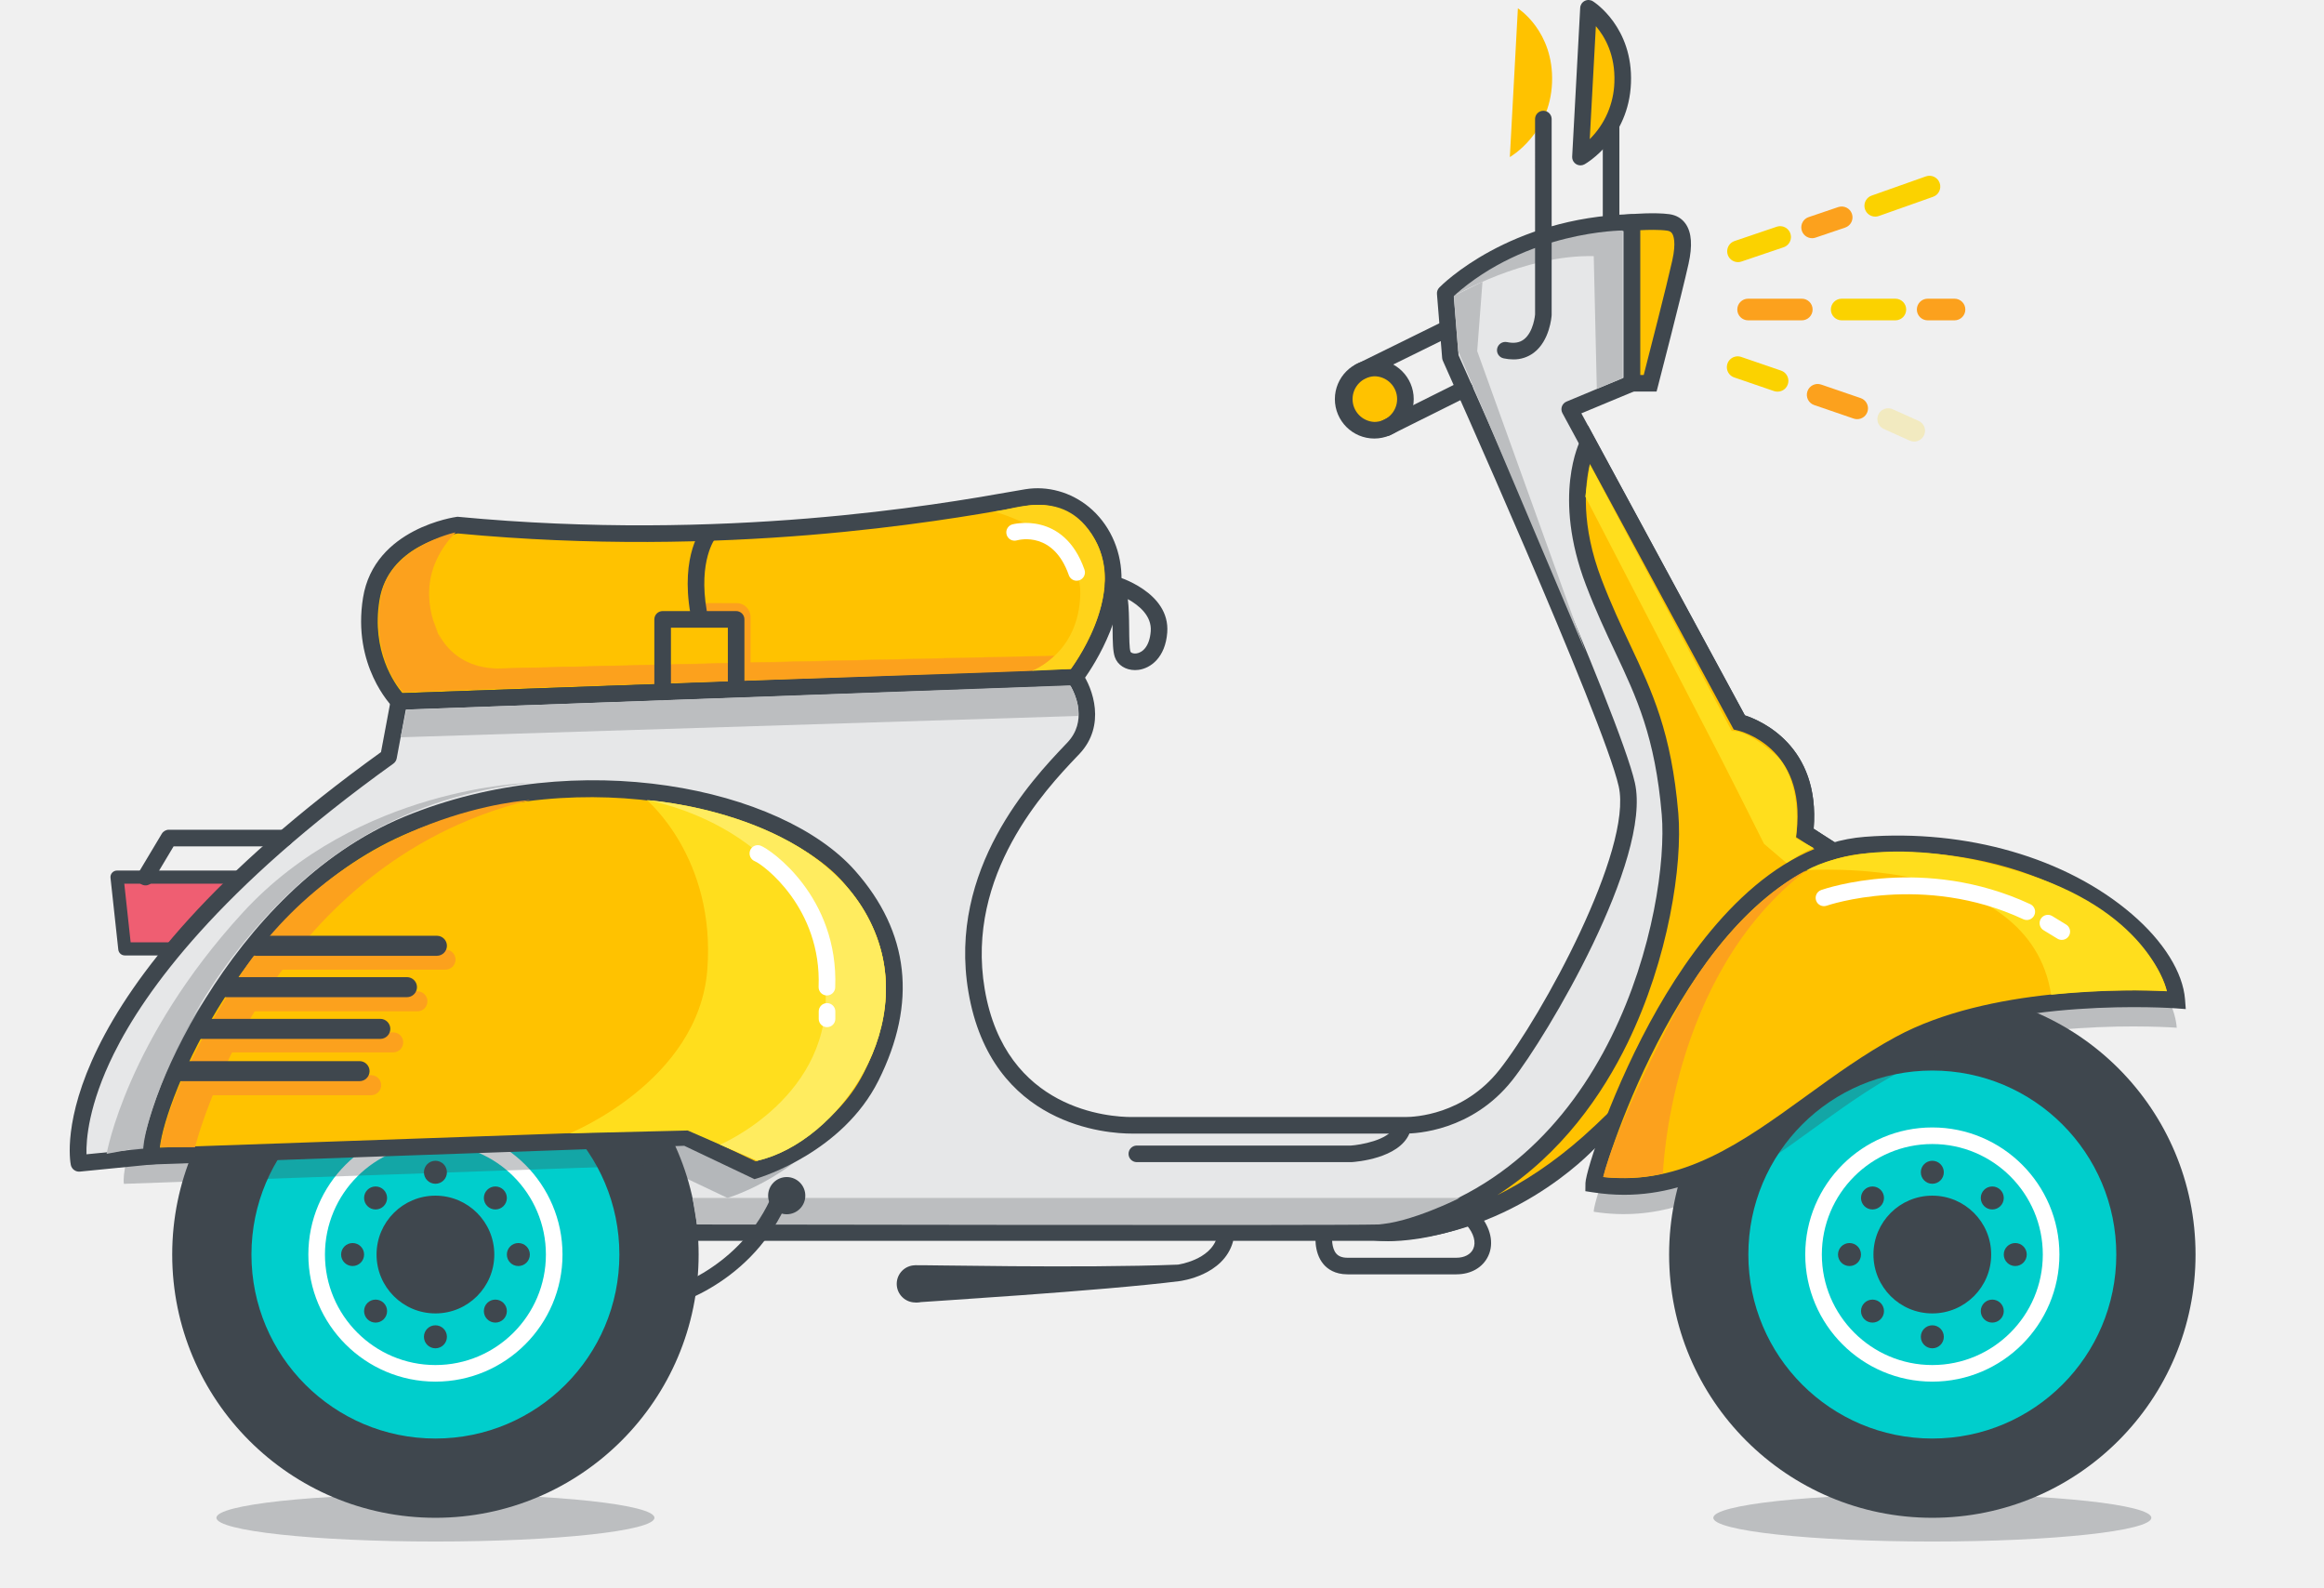
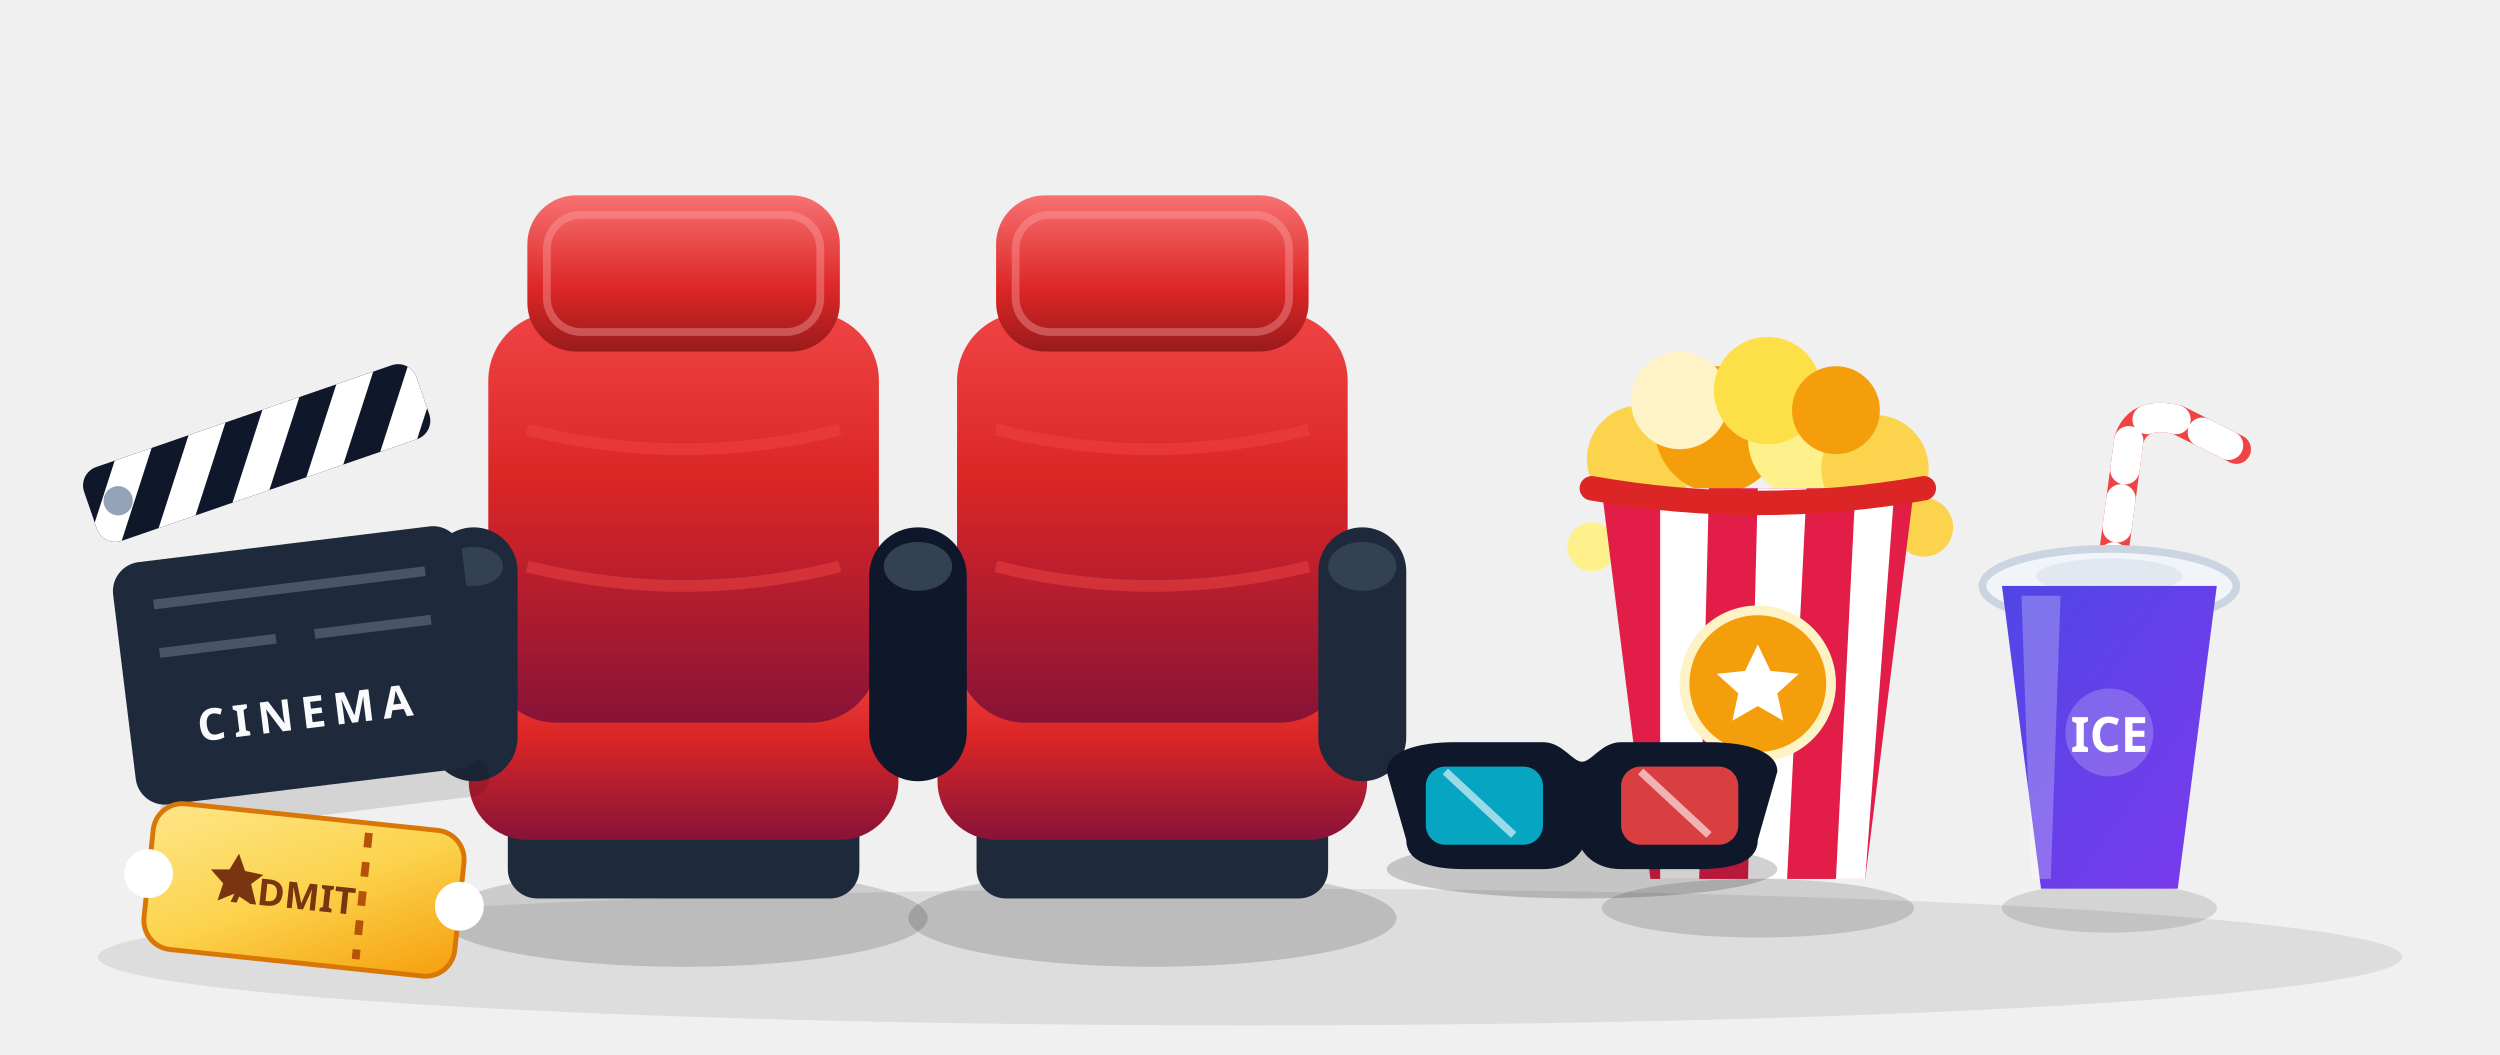
- <svg xmlns="http://www.w3.org/2000/svg" viewBox="0 0.406 167.975 114.719">
-   <g fill="none" fill-rule="evenodd">
-     <path d="M114.273 26.38a3.37 3.37 0 0 1-.703-.078.6.6 0 0 1-.461-.712.608.608 0 0 1 .712-.462c.505.107.9.046 1.213-.19.71-.536.813-1.792.813-1.805V8.987a.6.6 0 0 1 1.199 0v14.187c-.006.114-.137 1.852-1.29 2.723a2.4 2.4 0 0 1-1.483.483" fill="#3F474E" />
-     <g transform="translate(0 104.125)">
-       <mask id="db" fill="#fff">
-         <use href="#da" />
-       </mask>
-       <path d="M167.975 5.967c0 2.78-37.603 5.033-83.988 5.033S0 8.747 0 5.967C0 3.187 37.602.934 83.987.934s83.988 2.253 83.988 5.033" fill="#E6E7E8" mask="url(#db)" />
+ <svg xmlns="http://www.w3.org/2000/svg" viewBox="0 0 256 108" fill="none">
+   <defs>
+     <linearGradient id="seatPlushGrad" x1="0" y1="0" x2="0" y2="1">
+       <stop offset="0%" stop-color="#EF4444" />
+       <stop offset="40%" stop-color="#DC2626" />
+       <stop offset="100%" stop-color="#881337" />
+     </linearGradient>
+     <linearGradient id="headrestGrad" x1="0" y1="0" x2="0" y2="1">
+       <stop offset="0%" stop-color="#F87171" />
+       <stop offset="60%" stop-color="#DC2626" />
+       <stop offset="100%" stop-color="#991B1B" />
+     </linearGradient>
+     <linearGradient id="sodaCupGrad" x1="0" y1="0" x2="1" y2="1">
+       <stop offset="0%" stop-color="#4F46E5" />
+       <stop offset="100%" stop-color="#7C3AED" />
+     </linearGradient>
+     <linearGradient id="ticketGrad" x1="0" y1="0" x2="1" y2="1">
+       <stop offset="0%" stop-color="#FDE68A" />
+       <stop offset="50%" stop-color="#FCD34D" />
+       <stop offset="100%" stop-color="#F59E0B" />
+     </linearGradient>
+     <clipPath id="popcornClip">
+       <polygon points="4,14 36,14 31,54 9,54" />
+     </clipPath>
+     <clipPath id="clapperClip">
+       <rect x="0" y="0" width="36" height="8" rx="2" />
+     </clipPath>
+   </defs>
+   <ellipse cx="128" cy="98" rx="118" ry="7" fill="#000000" opacity="0.08" />
+   <g transform="translate(42, 16)">
+     <ellipse cx="28" cy="78" rx="25" ry="5" fill="#000000" opacity="0.15" />
+     <ellipse cx="76" cy="78" rx="25" ry="5" fill="#000000" opacity="0.15" />
+     <rect x="10" y="66" width="36" height="10" rx="3" fill="#1E293B" />
+     <rect x="58" y="66" width="36" height="10" rx="3" fill="#1E293B" />
+     <rect x="6" y="52" width="44" height="18" rx="6" fill="url(#seatPlushGrad)" />
+     <path d="M10 55 Q28 58 46 55" stroke="#F87171" stroke-width="1" fill="none" opacity="0.6" />
+     <rect x="54" y="52" width="44" height="18" rx="6" fill="url(#seatPlushGrad)" />
+     <path d="M58 55 Q76 58 94 55" stroke="#F87171" stroke-width="1" fill="none" opacity="0.6" />
+     <rect x="8" y="16" width="40" height="42" rx="7" fill="url(#seatPlushGrad)" />
+     <path d="M12 28 Q28 32 44 28" stroke="#EF4444" stroke-width="1.2" fill="none" opacity="0.5" />
+     <path d="M12 42 Q28 46 44 42" stroke="#EF4444" stroke-width="1.2" fill="none" opacity="0.5" />
+     <rect x="56" y="16" width="40" height="42" rx="7" fill="url(#seatPlushGrad)" />
+     <path d="M60 28 Q76 32 92 28" stroke="#EF4444" stroke-width="1.2" fill="none" opacity="0.5" />
+     <path d="M60 42 Q76 46 92 42" stroke="#EF4444" stroke-width="1.2" fill="none" opacity="0.5" />
+     <rect x="12" y="4" width="32" height="16" rx="5" fill="url(#headrestGrad)" />
+     <rect x="14" y="6" width="28" height="12" rx="3.5" fill="none" stroke="#FCA5A5" stroke-width="0.8" opacity="0.4" />
+     <rect x="60" y="4" width="32" height="16" rx="5" fill="url(#headrestGrad)" />
+     <rect x="62" y="6" width="28" height="12" rx="3.5" fill="none" stroke="#FCA5A5" stroke-width="0.8" opacity="0.4" />
+     <rect x="2" y="38" width="9" height="26" rx="4.5" fill="#1E293B" />
+     <ellipse cx="6.5" cy="42" rx="3" ry="2" fill="#334155" />
+     <rect x="47" y="38" width="10" height="26" rx="5" fill="#0F172A" />
+     <ellipse cx="52" cy="42" rx="3.5" ry="2.5" fill="#334155" />
+     <rect x="93" y="38" width="9" height="26" rx="4.5" fill="#1E293B" />
+     <ellipse cx="97.5" cy="42" rx="3.5" ry="2.5" fill="#334155" />
+   </g>
+   <g transform="translate(10, 48) rotate(-7)">
+     <rect x="2" y="34" width="34" height="4" rx="2" fill="#000000" opacity="0.12" />
+     <rect x="0" y="10" width="36" height="25" rx="3" fill="#1E293B" />
+     <rect x="4" y="14" width="28" height="1" fill="#475569" />
+     <rect x="4" y="19" width="12" height="1" fill="#475569" />
+     <rect x="20" y="19" width="12" height="1" fill="#475569" />
+     <text x="18" y="29" text-anchor="middle" font-size="4.5" font-weight="bold" fill="#F8FAFC" letter-spacing="0.8" font-family="sans-serif">CINEMA</text>
+     <g transform="rotate(-12 0 10)">
+       <rect x="0" y="0" width="36" height="8" rx="2" fill="#0F172A" />
+       <g clip-path="url(#clapperClip)">
+         <polygon points="4,0 8,0 2,8 -2,8" fill="#FFFFFF" />
+         <polygon points="12,0 16,0 10,8 6,8" fill="#FFFFFF" />
+         <polygon points="20,0 24,0 18,8 14,8" fill="#FFFFFF" />
+         <polygon points="28,0 32,0 26,8 22,8" fill="#FFFFFF" />
+         <polygon points="36,0 40,0 34,8 30,8" fill="#FFFFFF" />
+       </g>
+       <circle cx="3" cy="4" r="1.5" fill="#94A3B8" />
    </g>
-     <path d="M47.302 110.092c0 .947-7.087 1.716-15.83 1.716s-15.83-.769-15.83-1.716 7.087-1.716 15.83-1.716 15.83.77 15.83 1.716M155.496 110.092c0 .947-7.087 1.716-15.83 1.716s-15.831-.769-15.831-1.716 7.088-1.716 15.83-1.716c8.744 0 15.83.77 15.83 1.716" fill="#BCBEC0" />
-     <path d="m28.832 51.104 48.875-1.75s2.875-3.75 2.75-7.375-3.125-6.125-6.25-5.625-20 4-41.125 2c0 0-5.5.686-6.25 5.343s2 7.407 2 7.407" fill="#FFC200" />
-     <path d="M33.096 38.958c-.605.09-5.035.888-5.671 4.835-.592 3.672 1.108 6.039 1.665 6.702l48.303-1.73c.587-.838 2.564-3.886 2.465-6.765-.056-1.605-.754-3.074-1.917-4.032-1.052-.865-2.343-1.23-3.64-1.021-.263.042-.626.106-1.082.187-5.136.902-20.746 3.653-40.123 1.824Zm-4.503 12.756-.184-.186c-.122-.121-2.96-3.022-2.17-7.926.813-5.042 6.71-5.835 6.769-5.843l.066-.008.065.006c19.243 1.822 34.77-.907 39.872-1.806.464-.081.833-.146 1.102-.19 1.61-.26 3.288.209 4.59 1.28 1.429 1.177 2.287 2.969 2.354 4.918.13 3.796-2.751 7.6-2.873 7.76l-.173.225-.282.01-49.136 1.76Z" fill="#3F474E" />
-     <path fill="#EF5E72" d="M18.957 63.792h-10.5l.562 5.187h7.688z" />
-     <path d="M9.444 68.506h6.952l1.84-4.24H8.983l.46 4.24Zm7.263.947H9.02a.474.474 0 0 1-.47-.423l-.563-5.187a.47.47 0 0 1 .471-.524h10.5a.472.472 0 0 1 .434.662l-2.25 5.187a.474.474 0 0 1-.434.285Z" fill="#3F474E" />
-     <path d="M104.457 21.604s4.75-4.875 13.5-5.125v11.625l-4.5 1.875 12.25 22.625s5.5 1.25 4.75 8l3.5 2.25-19.125 20.125s-6 6.5-15.125 6.5h-51.5l-31.125-6.125L5.707 84.48S3.332 72.854 28.082 55.104l.75-4 48.875-1.75s2 2.875-.125 5.125-8.5 8.625-7 17.5 8.888 9.75 11.194 9.75h19.806c.375 0 4.375 0 7.25-3.625s9.875-16 8.75-21-12.75-30.875-12.75-30.875l-.375-4.625Z" fill="#E6E7E8" />
-     <path d="M48.266 88.88h51.44c8.763 0 14.628-6.243 14.687-6.307l18.632-19.606-2.892-1.858a.6.6 0 0 1-.27-.571c.678-6.114-4.087-7.303-4.29-7.35a.604.604 0 0 1-.392-.298l-12.25-22.625a.596.596 0 0 1 .296-.838l4.132-1.722V17.104c-7.09.39-11.355 3.896-12.281 4.738l.343 4.236c.885 1.973 11.643 25.995 12.745 30.895 1.246 5.537-6.38 18.369-8.865 21.504-2.907 3.666-6.94 3.85-7.72 3.85H81.778c-1.68 0-10.136-.493-11.784-10.248-1.503-8.888 4.63-15.352 6.94-17.786l.214-.225c1.437-1.521.618-3.408.232-4.103l-48.047 1.72-.661 3.53a.6.6 0 0 1-.24.376C15.849 64.615 10.498 71.975 8.226 76.56c-1.832 3.697-2.006 6.22-1.976 7.264l10.774-1.065a.599.599 0 0 1 .174.008l31.068 6.114Zm51.44 1.198h-51.5a.734.734 0 0 1-.114-.01l-31.04-6.11-11.286 1.117a.61.61 0 0 1-.646-.475c-.1-.49-2.157-12.148 22.418-29.841l.706-3.765a.6.6 0 0 1 .567-.488l48.875-1.75c.2-.01.395.09.513.257.788 1.133 1.763 3.818-.181 5.878l-.216.226c-2.196 2.315-8.032 8.463-6.63 16.763 1.489 8.805 9.095 9.25 10.605 9.25h19.805c.683 0 4.216-.163 6.782-3.397 3.062-3.863 9.665-15.916 8.634-20.497-1.098-4.884-12.595-30.502-12.711-30.761a.591.591 0 0 1-.051-.197l-.375-4.625a.598.598 0 0 1 .168-.466c.2-.206 5.02-5.052 13.91-5.306a.649.649 0 0 1 .435.169.597.597 0 0 1 .182.43v11.625c0 .24-.145.46-.368.552l-3.89 1.62 11.818 21.825c1.148.377 5.459 2.198 4.972 8.196l3.194 2.053a.6.6 0 0 1 .109.916l-19.125 20.125c-.246.267-6.278 6.686-15.56 6.686Z" fill="#3F474E" />
-     <path d="M50.496 91.068c0 10.507-8.518 19.025-19.025 19.025-10.506 0-19.024-8.518-19.024-19.025 0-10.507 8.518-19.025 19.024-19.025 10.507 0 19.025 8.518 19.025 19.025" fill="#3F474E" />
-     <path d="M99.707 89.48s6.937.75 15.125-6.5c5.196-4.602 19.125-20.126 19.125-20.126l-3.5-2.25c.75-6.75-4.75-8-4.75-8l-10.92-20.168s-1.983 3.793.406 10.043c2.389 6.25 4.826 8.625 5.514 16.75.545 6.441-3.188 26.937-21 30.25" fill="#FFC200" />
-     <path d="M114.915 33.933c-.367 1.531-.649 4.437.84 8.332.698 1.828 1.394 3.308 2.068 4.738 1.604 3.406 2.988 6.347 3.482 12.175.315 3.724-.7 10.51-3.674 16.612-1.788 3.668-4.726 7.978-9.41 10.987 1.901-.943 4.012-2.299 6.214-4.247 4.573-4.05 16.126-16.806 18.604-19.553l-3.22-2.069.041-.37c.684-6.147-4.083-7.303-4.286-7.349l-.265-.06-10.394-19.196Zm-14.582 56.171c-.402 0-.64-.024-.69-.028l-4.064-.44 4.02-.747c17.08-3.177 21.061-23.1 20.51-29.609-.475-5.614-1.817-8.464-3.372-11.766-.682-1.45-1.389-2.95-2.104-4.82-2.457-6.43-.464-10.37-.378-10.536l.522-.999 11.34 20.941c1.15.377 5.458 2.2 4.972 8.197l3.785 2.433-.47.524c-.57.635-14.01 15.602-19.175 20.174-6.897 6.108-12.903 6.676-14.896 6.676Z" fill="#3F474E" />
-     <path d="M44.768 91.068c0 7.344-5.953 13.297-13.297 13.297-7.343 0-13.297-5.953-13.297-13.297S24.128 77.77 31.471 77.77c7.344 0 13.297 5.953 13.297 13.297" fill="#00CECC" />
-     <path d="M31.472 83.082c-4.403 0-7.985 3.583-7.985 7.986 0 4.404 3.582 7.986 7.985 7.986 4.403 0 7.985-3.582 7.985-7.986 0-4.403-3.582-7.986-7.985-7.986m0 17.171c-5.064 0-9.185-4.12-9.185-9.185s4.12-9.185 9.185-9.185c5.064 0 9.185 4.12 9.185 9.185s-4.121 9.185-9.185 9.185" fill="#FFF" />
-     <path d="M35.727 91.068a4.255 4.255 0 1 1-8.51 0 4.255 4.255 0 0 1 8.51 0M32.303 85.123a.83.83 0 1 1-1.662 0 .83.83 0 0 1 1.662 0M32.303 97.013a.83.83 0 1 1-1.662 0 .83.83 0 0 1 1.662 0M38.297 91.068a.83.83 0 1 1-1.662 0 .83.83 0 0 1 1.662 0M26.316 91.068a.83.83 0 1 1-1.661 0 .83.83 0 0 1 1.661 0M27.978 86.98a.83.83 0 1 1-1.662 0 .83.83 0 0 1 1.662 0M27.978 95.156a.83.83 0 1 1-1.662 0 .83.83 0 0 1 1.662 0M36.635 86.98a.83.83 0 1 1-1.662 0 .83.83 0 0 1 1.662 0M36.635 95.156a.83.83 0 1 1-1.662 0 .83.83 0 0 1 1.662 0M158.69 91.068c0 10.507-8.518 19.025-19.025 19.025-10.506 0-19.024-8.518-19.024-19.025 0-10.507 8.518-19.025 19.024-19.025 10.507 0 19.025 8.518 19.025 19.025" fill="#3F474E" />
-     <path d="M152.962 91.068c0 7.344-5.953 13.297-13.297 13.297-7.343 0-13.297-5.953-13.297-13.297s5.954-13.297 13.297-13.297c7.344 0 13.297 5.953 13.297 13.297" fill="#00CECC" />
-     <path d="M139.665 83.082c-4.403 0-7.985 3.583-7.985 7.986 0 4.404 3.582 7.986 7.985 7.986 4.403 0 7.986-3.582 7.986-7.986 0-4.403-3.583-7.986-7.986-7.986m0 17.171c-5.064 0-9.185-4.12-9.185-9.185s4.121-9.185 9.185-9.185c5.065 0 9.186 4.12 9.186 9.185s-4.121 9.185-9.186 9.185" fill="#FFF" />
-     <path d="M143.92 91.068a4.255 4.255 0 1 1-8.51 0 4.255 4.255 0 0 1 8.51 0M140.497 97.013a.83.83 0 1 1-1.662 0 .83.83 0 0 1 1.662 0M146.49 91.068a.83.83 0 1 1-1.661 0 .83.83 0 0 1 1.662 0M134.51 91.068a.83.83 0 1 1-1.662 0 .83.83 0 0 1 1.662 0M136.172 86.98a.83.83 0 1 1-1.662 0 .83.83 0 0 1 1.662 0M136.172 95.156a.83.83 0 1 1-1.662 0 .83.83 0 0 1 1.662 0M144.829 86.98a.83.83 0 1 1-1.662 0 .83.83 0 0 1 1.662 0" fill="#3F474E" />
-     <path d="m8.955 85.96 38.627-1.356 5 2.375s5.875-1.75 8.375-6.75c2.336-4.672 2.608-9.75-1.609-14.51-4.834-5.459-19.14-8.99-31.89-3.74S8.577 83.316 8.954 85.96" fill="#3F474E" opacity=".3" />
-     <path d="M144.829 95.156a.83.83 0 1 1-1.662 0 .83.83 0 0 1 1.662 0" fill="#3F474E" />
-     <path d="m10.955 83.96 38.627-1.356 5 2.375s5.875-1.75 8.375-6.75c2.336-4.672 2.608-9.75-1.609-14.51-4.834-5.459-19.14-8.99-31.89-3.74S10.577 81.316 10.954 83.96" fill="#FFC200" />
-     <path d="m49.707 82 4.915 2.334c1.048-.366 5.709-2.194 7.798-6.373 2.572-5.143 2.06-9.801-1.521-13.845-4.453-5.03-18.485-8.821-31.213-3.582C17.721 65.46 11.927 79.78 11.556 83.34L49.707 82Zm4.825 3.62-5.075-2.411-39.02 1.37-.076-.533c-.439-3.08 6.167-19.392 18.867-24.621 12.576-5.178 27.258-2.102 32.57 3.896 3.937 4.447 4.508 9.553 1.696 15.177-2.587 5.173-8.491 6.982-8.741 7.057l-.221.065Z" fill="#3F474E" />
-     <path d="M32.201 70.48H19.144a.726.726 0 0 1-.724-.725c0-.398.326-.724.724-.724h13.057c.398 0 .724.326.724.724a.726.726 0 0 1-.724.724M30.17 73.492H17.113a.726.726 0 0 1-.724-.724c0-.398.326-.724.724-.724H30.17c.398 0 .724.326.724.724a.726.726 0 0 1-.724.724M28.42 76.46H15.363a.726.726 0 0 1-.724-.724c0-.398.326-.724.724-.724H28.42c.398 0 .724.326.724.724a.726.726 0 0 1-.724.724" fill="#FCA11D" />
-     <path d="M115.207 87.98c-.371-.058 6.75-23.5 19.625-24.5s22.125 6.272 22.5 11.198c0 0-12.375-.949-20 3.176s-13.25 11.5-22.125 10.125" fill="#3F474E" opacity=".3" />
-     <path d="M26.826 79.554H13.77a.726.726 0 0 1-.724-.724c0-.398.326-.724.724-.724h13.057c.398 0 .724.326.724.724a.726.726 0 0 1-.724.724" fill="#FCA11D" />
-     <path d="M115.207 85.98c-.371-.058 6.75-23.5 19.625-24.5s22.125 6.272 22.5 11.198c0 0-12.375-.949-20 3.176s-13.25 11.5-22.125 10.125" fill="#FFC200" />
-     <path d="M115.89 85.465c5.703.642 10.067-2.53 14.682-5.87 2.05-1.486 4.173-3.023 6.475-4.268 6.688-3.62 16.728-3.427 19.573-3.292-.368-1.48-1.543-3.141-3.318-4.663-4.505-3.861-11.395-5.844-18.423-5.294-11.335.88-18.111 19.88-18.99 23.387m1.5 1.286c-.733 0-1.49-.057-2.273-.18h-.001l-.528-.081.007-.593c.035-.906 2.003-6.998 5.226-12.62 3.074-5.364 8.166-11.868 14.965-12.396 7.35-.564 14.557 1.516 19.297 5.58 2.297 1.969 3.7 4.218 3.849 6.172l.053.697-.698-.053c-.12-.01-12.29-.886-19.668 3.105-2.233 1.208-4.322 2.722-6.342 4.185-4.377 3.169-8.54 6.184-13.886 6.184M10.519 64.391a.6.6 0 0 1-.514-.907l1.688-2.823a.597.597 0 0 1 .514-.292h8.378a.6.6 0 1 1 0 1.2h-8.037l-1.513 2.53a.601.601 0 0 1-.516.292" fill="#3F474E" />
-     <path d="M101.582 29.248a2.25 2.25 0 1 1-4.5.001 2.25 2.25 0 0 1 4.5 0" fill="#FFC200" />
-     <path d="M99.332 27.598a1.652 1.652 0 0 0 0 3.3c.91 0 1.65-.74 1.65-1.65 0-.91-.74-1.65-1.65-1.65m0 4.5a2.853 2.853 0 0 1-2.85-2.85 2.853 2.853 0 0 1 2.85-2.85 2.853 2.853 0 0 1 2.85 2.85 2.853 2.853 0 0 1-2.85 2.85" fill="#3F474E" />
-     <path d="M98.29 27.866a.6.6 0 0 1-.265-1.139l6.042-2.973a.6.6 0 1 1 .53 1.076l-6.043 2.974a.609.609 0 0 1-.265.062" fill="#3F474E" />
-     <path d="M76.23 47.794s-1.106 1.04-1.648 1.091c-.541.052-40.46 1.36-40.46 1.36l-.872-1.457" fill="#FCA11D" />
-     <path d="M100.196 31.926a.6.6 0 0 1-.268-1.138l5.653-2.818a.6.6 0 1 1 .535 1.074l-5.652 2.819a.609.609 0 0 1-.268.063" fill="#3F474E" />
-     <path d="M117.957 16.48v11.624h1.312s1.699-6.549 2.188-8.75c.163-.733.522-2.68-.875-2.875-1-.139-2.625 0-2.625 0" fill="#FFC200" />
-     <path d="M118.557 27.505h.248c.392-1.517 1.659-6.448 2.066-8.28.293-1.318.083-1.808-.02-1.957-.052-.075-.14-.164-.352-.194-.575-.08-1.4-.06-1.942-.032v10.463Zm1.177 1.199h-2.376V15.929l.549-.047c.069-.006 1.705-.142 2.757.003.498.069.904.31 1.172.698.435.625.502 1.574.207 2.9-.486 2.188-2.175 8.707-2.192 8.772l-.117.449ZM82.144 84.391a.6.6 0 0 1 0-1.199h15.5c.651-.043 2.709-.382 3.115-1.325a.6.6 0 0 1 1.103.474c-.77 1.787-3.834 2.028-4.18 2.05H82.144ZM64.814 93.188a1.344 1.344 0 1 0 2.688 0 1.344 1.344 0 0 0-2.688 0M105.27 92.499h-7.876c-.915 0-1.443-.393-1.726-.722-.759-.888-.578-2.219-.553-2.368a.6.6 0 0 1 1.185.184c-.039.256-.06 1.008.282 1.406.175.202.44.301.813.301h7.874c.575 0 1.03-.24 1.215-.643.218-.473.038-1.118-.483-1.724a.6.6 0 0 1 .913-.782c.832.973 1.08 2.097.66 3.007-.386.84-1.248 1.34-2.305 1.34" fill="#3F474E" />
-     <path d="M66.169 93.786a.606.606 0 0 1-.601-.525c-.04-.322.27-1.367.59-1.417.255-.04 11.967.233 18.983-.047-.018 0 2.356-.317 2.82-1.98a.601.601 0 0 1 1.156.324c-.682 2.442-3.751 2.835-3.881 2.851-5.487.696-18.598 1.496-19.078 1.54-.02.001.029-.746.01-.746M81.517 43.703c.073.58.09 1.292.097 2.117.006.673.01 1.435.097 1.683.024.07.19.153.42.126.449-.058.959-.509 1.042-1.601.084-1.107-.835-1.87-1.656-2.325m.52 5.129c-.68 0-1.26-.363-1.458-.94-.142-.411-.155-1.051-.163-2.062-.006-.796-.02-2.45-.29-2.731a.597.597 0 0 1 .5-1.07c.162.046 3.963 1.167 3.74 4.089-.137 1.812-1.206 2.585-2.08 2.698a1.937 1.937 0 0 1-.25.016M140.496 85.123a.83.83 0 1 1-1.662 0 .83.83 0 0 1 1.662 0" fill="#3F474E" />
-     <path d="M46.749 58.23s11.833.75 15.958 8.416-2.166 16.333-7.98 17.645l-5.02-2.187-8.541.208s9.333-3.75 9.958-11.833-4.375-12.25-4.375-12.25" fill="#FFDE1D" />
-     <path d="M46.749 58.23s11.833.75 15.958 8.416-2.166 16.333-7.98 17.645l-2.676-1.166s8.28-3.505 7.594-11.583c-.97-11.407-12.896-13.313-12.896-13.313" fill="#FFEC5F" />
-     <path d="M59.767 72.345h-.023a.602.602 0 0 1-.577-.623c.226-5.693-3.997-8.83-4.606-9.076a.609.609 0 0 1-.346-.774.59.59 0 0 1 .755-.354c.713.256 5.656 3.683 5.397 10.25a.6.6 0 0 1-.6.577M59.776 74.636a.6.6 0 0 1-.6-.6v-.538a.6.6 0 0 1 1.2 0v.538a.6.6 0 0 1-.6.6" fill="#FFF" />
-     <path d="M11.582 83.313h2.513s5.042-20.417 24.202-25.083c0 0-12.507.666-20.465 11.958 0 0-5.417 7.792-6.25 13.125" fill="#FCA11D" />
-     <path d="M31.579 69.48H18.522a.726.726 0 0 1-.724-.725c0-.398.326-.724.724-.724h13.057c.398 0 .724.326.724.724a.726.726 0 0 1-.724.724M29.415 72.47H16.358a.726.726 0 0 1-.724-.725c0-.398.326-.724.724-.724h13.057c.398 0 .724.326.724.724a.726.726 0 0 1-.724.724M27.488 75.484H14.431a.726.726 0 0 1-.724-.724c0-.398.326-.724.724-.724h13.057c.398 0 .724.326.724.724a.726.726 0 0 1-.724.724M25.988 78.538H12.931a.726.726 0 0 1-.724-.724c0-.398.326-.724.724-.724h13.057c.398 0 .724.326.724.724a.726.726 0 0 1-.724.724" fill="#3F474E" />
-     <path d="M32.925 38.88s-4.67.988-5.374 4.516c-.704 3.528.739 6.177 1.594 7.026l5.438-.193s-6.772-5.948-1.657-11.349" fill="#FCA11D" />
-     <path d="M71.77 37.354s6.406 1.625 6.312 5.97c-.093 4.343-3.5 5.561-3.5 5.561l2.815-.134s4.035-5.235 1.74-9.365c-2.293-4.129-6.454-1.853-7.368-2.032" fill="#FFD31A" />
-     <path d="M30.624 48.886c.292-.115 45.417-1.091 45.417-1.091" fill="#FCA11D" />
-     <path d="M31.289 45.167s.709 3.453 4.626 3.549l-2.99.763-1.636-4.312ZM50.686 44c.041-.014 1.53-.009 2.57-.005.55.002.993.45.993 1v4.484l-1.042-.354-.083-3.875-2.188-.083-.25-1.167Z" fill="#FCA11D" />
-     <path d="M50.495 45.266a.599.599 0 0 1-.59-.496c-.75-4.293.84-6.203.908-6.282a.601.601 0 0 1 .914.778c-.028.034-1.28 1.638-.64 5.297a.6.6 0 0 1-.592.703" fill="#3F474E" />
-     <path d="M47.895 51.021a.6.6 0 0 1-.6-.6v-5.254a.6.6 0 0 1 .6-.6h5.311a.6.6 0 0 1 .6.6v4.75a.599.599 0 1 1-1.198 0v-4.15h-4.113v4.654a.6.6 0 0 1-.6.6" fill="#3F474E" />
-     <path d="m29.374 51.688 47.958-1.75s.75 1.125.584 2.208l-48.96 1.542.418-2Z" fill="#BCBEC0" />
-     <path d="M130.582 63.292s16.119-1.171 17.669 9c0 0 4.581-.497 8.362-.25 0 0-1.125-5.5-9.937-8.406-8.813-2.907-14.157-1.406-16.094-.344" fill="#FFDE1D" />
-     <path d="M120.197 85.21s.427-14.314 10.385-21.918c0 0-5.458 2.508-9.75 10.744-4.291 8.235-4.958 11.432-4.958 11.432s2.217.271 4.323-.258" fill="#FCA11D" />
-     <path d="M146.491 66.892a.601.601 0 0 1-.253-.057c-7.225-3.358-14.138-1.003-14.208-.977a.6.6 0 1 1-.396-1.133c.3-.106 7.447-2.542 15.11 1.022a.6.6 0 0 1-.253 1.145M149.019 68.329a.596.596 0 0 1-.312-.088l-1-.61a.598.598 0 0 1-.2-.824.598.598 0 0 1 .825-.2l1 .611a.598.598 0 0 1-.313 1.111M77.82 42.374a.6.6 0 0 1-.567-.402c-1.099-3.14-3.494-2.587-3.76-2.514a.597.597 0 0 1-.737-.418.597.597 0 0 1 .412-.737c.036-.01 3.72-1.001 5.217 3.272a.6.6 0 0 1-.566.799" fill="#FFF" />
-     <path d="M38.297 56.98s-12.402.25-20.777 9.405c-8.375 9.156-9.813 17.406-9.813 17.406l2.563-.479s1.336-7.199 6.937-14.28c5.601-7.084 12.18-11.053 21.09-12.053M105.082 21.792s5.097-3 10.111-2.875l.222 9.59 1.875-.778V17.063s-6.935.003-12.208 4.729M50.055 86.98H105.5s-3.625 1.833-6 1.916c-2.375.083-49.126 0-49.126 0l-.318-1.916Z" fill="#BCBEC0" />
-     <path d="M47.894 94.926a.6.6 0 0 1-.112-1.19c.052-.01 5.418-1.338 7.882-6.634a.6.6 0 1 1 1.087.506c-2.753 5.918-8.684 7.296-8.743 7.306a.56.56 0 0 1-.114.012" fill="#3F474E" />
-     <path d="M55.519 86.813a1.344 1.344 0 1 0 2.688 0 1.344 1.344 0 0 0-2.688 0" fill="#3F474E" />
-     <path d="m114.582 36.29 9.792 18.898 1.541 3.042 1.584 3.156 1.625 1.385s1.282-.836 1.958-1.083l-1.292-.72s.577-3.656-1.25-5.822c0 0-2.083-2-3.375-1.916l-10.25-19.25-.333 2.31Z" fill="#FFDE1D" />
-     <path fill="#BCBEC0" d="m114.582 47.48-7.812-21.702.382-5.014-2.07 1.028.312 3.986z" />
-     <path d="m109.71 1.007-.581 10.75s2.904-1.646 3.05-5.375c.145-3.73-2.47-5.375-2.47-5.375" fill="#FFC200" />
-     <g transform="translate(108 .125)">
-       <mask id="dd" fill="#fff">
-         <use href="#dc" />
-       </mask>
-       <path d="m2.241 2.175-.44 8.16a6.038 6.038 0 0 0 1.778-4.102c.077-1.973-.69-3.299-1.338-4.058M1.13 12.231a.602.602 0 0 1-.6-.632L1.11.85a.602.602 0 0 1 .92-.476c.118.075 2.905 1.878 2.748 5.906-.155 4.016-3.223 5.8-3.353 5.875a.614.614 0 0 1-.296.077" fill="#3F474E" mask="url(#dd)" />
+   </g>
+   <g transform="translate(16, 82) rotate(6)">
+     <rect x="0" y="0" width="32" height="15" rx="3" fill="url(#ticketGrad)" stroke="#D97706" stroke-width="0.5" />
+     <circle cx="0" cy="7.5" r="2.5" fill="#FFFFFF" />
+     <circle cx="32" cy="7.5" r="2.5" fill="#FFFFFF" />
+     <line x1="22" y1="1" x2="22" y2="14" stroke="#B45309" stroke-width="0.8" stroke-dasharray="1.5 1.5" />
+     <path d="M9 4.5 L9.8 6.2 L11.7 6.4 L10.3 7.7 L10.7 9.5 L9 8.6 L7.3 9.5 L7.7 7.7 L6.3 6.4 L8.2 6.2 Z" fill="#78350F" />
+     <text x="15" y="9.5" text-anchor="middle" font-size="3.8" font-weight="bold" fill="#78350F" font-family="sans-serif">ADMIT</text>
+   </g>
+   <g transform="translate(160, 36)">
+     <ellipse cx="20" cy="57" rx="16" ry="3" fill="#000000" opacity="0.14" />
+     <circle cx="8" cy="11" r="5.5" fill="#FCD34D" />
+     <circle cx="16" cy="8" r="6.5" fill="#F59E0B" />
+     <circle cx="25" cy="9" r="6" fill="#FEF08A" />
+     <circle cx="32" cy="12" r="5.5" fill="#FCD34D" />
+     <circle cx="12" cy="5" r="5" fill="#FEF3C7" />
+     <circle cx="21" cy="4" r="5.5" fill="#FDE047" />
+     <circle cx="28" cy="6" r="4.5" fill="#F59E0B" />
+     <circle cx="37" cy="18" r="3" fill="#FCD34D" />
+     <circle cx="3" cy="20" r="2.5" fill="#FEF08A" />
+     <g clip-path="url(#popcornClip)">
+       <polygon points="4,14 36,14 31,54 9,54" fill="#E11D48" />
+       <polygon points="10,14 15,14 14,54 10,54" fill="#FFFFFF" />
+       <polygon points="20,14 25,14 23,54 19,54" fill="#FFFFFF" />
+       <polygon points="30,14 34,14 31,54 28,54" fill="#FFFFFF" />
    </g>
-     <path d="m114.815 1.007-.581 10.75s2.905-1.646 3.05-5.375c.146-3.73-2.47-5.375-2.47-5.375" fill="#FFC200" />
-     <path d="m115.346 2.294-.441 8.166a6.03 6.03 0 0 0 1.78-4.102c.077-1.985-.691-3.308-1.34-4.064m-1.111 10.063a.602.602 0 0 1-.6-.632l.58-10.75a.6.6 0 0 1 .92-.476c.119.075 2.907 1.878 2.75 5.906-.155 4.017-3.224 5.8-3.354 5.874a.604.604 0 0 1-.296.078M109.378 26.38a3.37 3.37 0 0 1-.703-.078.6.6 0 0 1-.462-.712.607.607 0 0 1 .712-.462c.504.107.902.046 1.213-.19.71-.536.814-1.792.815-1.805l-.001-14.146a.6.6 0 0 1 1.199 0v14.187c-.005.114-.136 1.852-1.291 2.723a2.398 2.398 0 0 1-1.482.483" fill="#3F474E" />
-     <path d="M125.617 19.35a.783.783 0 0 1-.25-1.524l3.031-1.028a.783.783 0 1 1 .502 1.483l-3.032 1.027a.787.787 0 0 1-.25.042M135.542 16.06a.782.782 0 0 1-.261-1.52l3.917-1.386a.78.78 0 0 1 .998.476.78.78 0 0 1-.476.998l-3.917 1.386a.768.768 0 0 1-.261.046" fill="#FBD200" />
-     <path d="M130.975 17.62a.783.783 0 0 1-.251-1.524l2.14-.725a.781.781 0 1 1 .502 1.482l-2.14.725a.787.787 0 0 1-.251.042M130.231 23.556h-3.88a.782.782 0 1 1 0-1.564h3.88a.781.781 0 1 1 0 1.564M141.269 23.556h-1.94a.782.782 0 1 1 0-1.564h1.94a.781.781 0 1 1 0 1.564" fill="#FCA11D" />
-     <path d="M136.994 23.556h-3.88a.782.782 0 1 1 0-1.564h3.88a.781.781 0 1 1 0 1.564M128.47 28.709a.779.779 0 0 1-.253-.043l-2.853-.978a.783.783 0 1 1 .507-1.481l2.854.979a.781.781 0 0 1-.254 1.523" fill="#FBD200" />
-     <path d="M134.23 30.698a.779.779 0 0 1-.254-.043l-2.852-.978a.782.782 0 1 1 .507-1.48l2.853.978a.782.782 0 0 1-.254 1.523" fill="#FCA11D" />
-     <path d="M138.35 32.317a.772.772 0 0 1-.32-.069l-1.874-.842a.782.782 0 1 1 .64-1.428l1.875.842a.782.782 0 0 1-.32 1.497" fill="#FBD200" opacity=".2" />
+     <circle cx="20" cy="34" r="7.5" fill="#F59E0B" stroke="#FEF3C7" stroke-width="1" />
+     <path d="M20 30 L21.3 32.7 L24.2 33 L22 35 L22.6 37.8 L20 36.3 L17.4 37.8 L18 35 L15.8 33 L18.7 32.7 Z" fill="#FFFFFF" />
+     <path d="M3 14 Q20 17 37 14" stroke="#DC2626" stroke-width="2.5" fill="none" stroke-linecap="round" />
+   </g>
+   <g transform="translate(202, 42)">
+     <ellipse cx="14" cy="51" rx="11" ry="2.5" fill="#000000" opacity="0.12" />
+     <path d="M14 18 L16 3 Q17 0 21 1 L27 4" stroke="#EF4444" stroke-width="3" fill="none" stroke-linecap="round" />
+     <path d="M14 18 L16 3 Q17 0 21 1 L27 4" stroke="#FFFFFF" stroke-width="3" stroke-dasharray="3 3" fill="none" stroke-linecap="round" />
+     <ellipse cx="14" cy="18" rx="13" ry="3.8" fill="#F1F5F9" stroke="#CBD5E1" stroke-width="0.8" />
+     <ellipse cx="14" cy="17" rx="7.5" ry="1.8" fill="#E2E8F0" />
+     <polygon points="3,18 25,18 21,49 7,49" fill="url(#sodaCupGrad)" />
+     <polygon points="5,19 9,19 8,48 6,48" fill="#FFFFFF" opacity="0.25" />
+     <circle cx="14" cy="33" r="4.5" fill="#FFFFFF" opacity="0.2" />
+     <text x="14" y="35" text-anchor="middle" font-size="5" font-weight="bold" fill="#FFFFFF" font-family="sans-serif">ICE</text>
+   </g>
+   <g transform="translate(140, 76)">
+     <ellipse cx="22" cy="13" rx="20" ry="3" fill="#000000" opacity="0.18" />
+     <path d="M2 3 C2 1, 5 0, 9 0 L18 0 C20 0, 21 2, 22 2 C23 2, 24 0, 26 0 L35 0 C39 0, 42 1, 42 3 L40 10 C40 12, 38 13, 34 13 L26 13 C23 13, 22 11, 22 11 C22 11, 21 13, 18 13 L10 13 C6 13, 4 12, 4 10 Z" fill="#0F172A" />
+     <rect x="6" y="2.5" width="12" height="8" rx="2" fill="#06B6D4" opacity="0.9" />
+     <line x1="8" y1="3" x2="15" y2="9.5" stroke="#FFFFFF" stroke-width="0.8" opacity="0.6" />
+     <rect x="26" y="2.5" width="12" height="8" rx="2" fill="#EF4444" opacity="0.9" />
+     <line x1="28" y1="3" x2="35" y2="9.5" stroke="#FFFFFF" stroke-width="0.8" opacity="0.6" />
  </g>
</svg>
